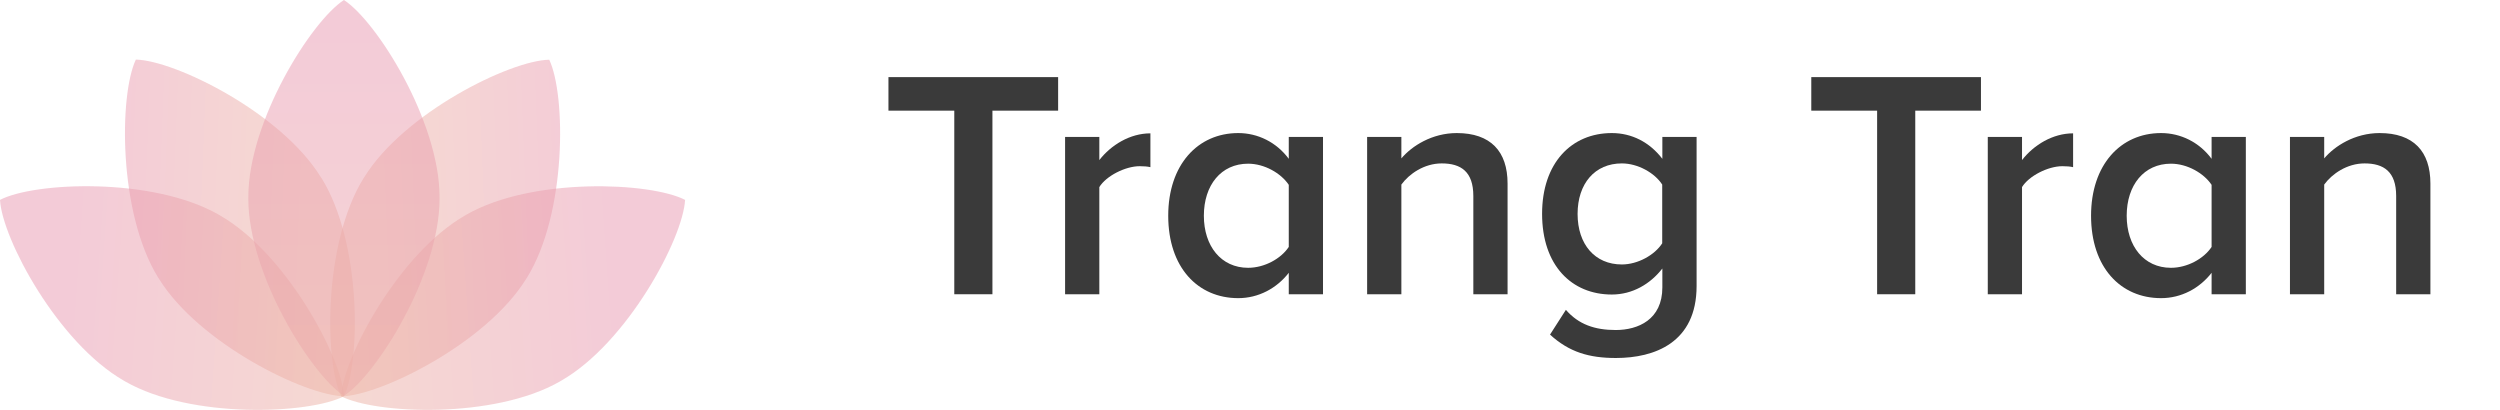
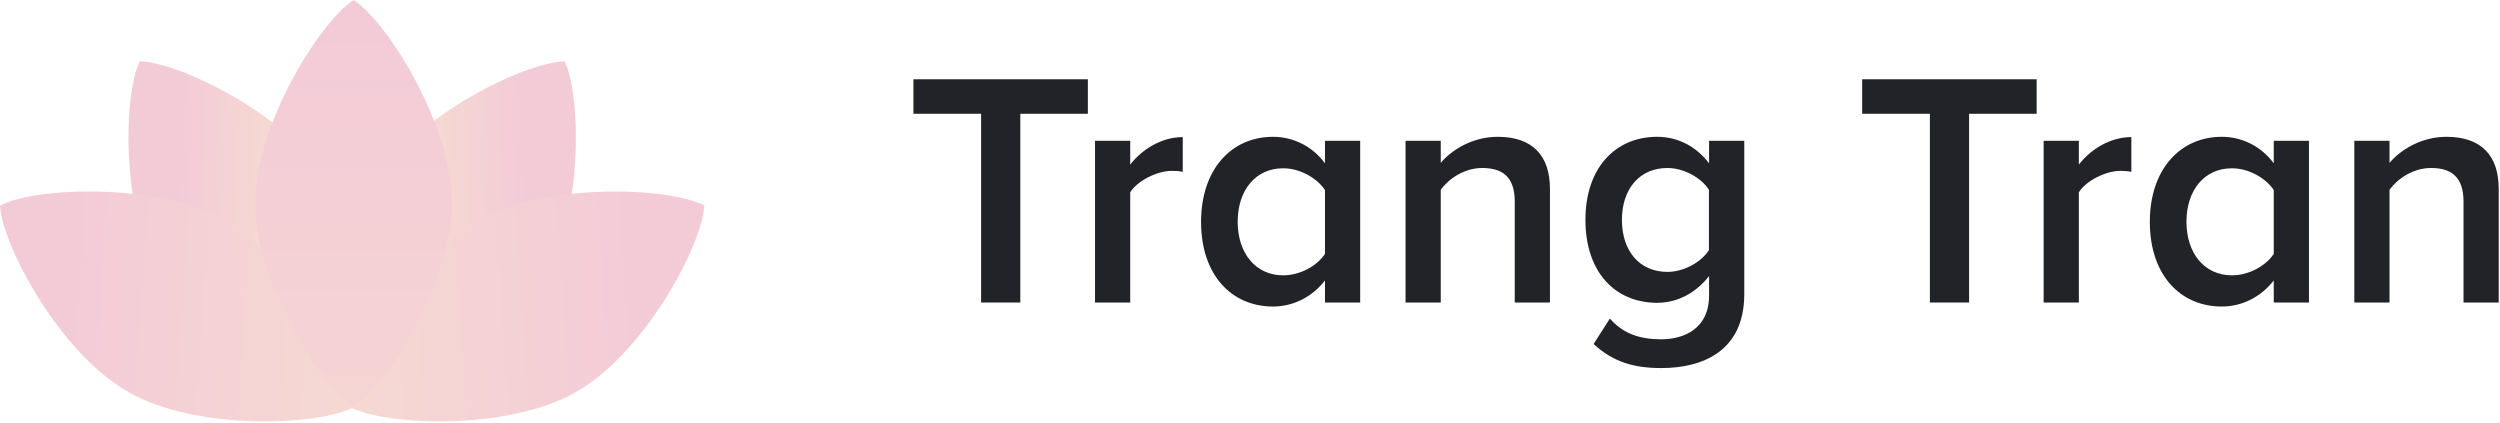
- <svg xmlns="http://www.w3.org/2000/svg" version="1.1" id="Layer_1" x="0px" y="0px" viewBox="0 0 1796.1 294.5" style="enable-background:new 0 0 1796.1 294.5;" xml:space="preserve">
-   <style type="text/css">
- 	.st0{opacity:0.5;fill:url(#SVGID_1_);enable-background:new    ;}
- 	.st1{opacity:0.5;fill:url(#SVGID_2_);enable-background:new    ;}
- 	.st2{opacity:0.5;fill:url(#SVGID_3_);enable-background:new    ;}
- 	.st3{opacity:0.5;fill:url(#SVGID_4_);enable-background:new    ;}
- 	.st4{opacity:0.5;fill:url(#SVGID_5_);enable-background:new    ;}
- 	.st5{fill:#3A3A3A;}
- </style>
-   <g>
-     <g>
-       <linearGradient id="SVGID_1_" gradientUnits="userSpaceOnUse" x1="71.051" y1="136.21" x2="216.721" y2="130.514" gradientTransform="matrix(1 0 0 -1 0 296)">
-         <stop offset="0" style="stop-color:#E898B0" />
-         <stop offset="1" style="stop-color:#EDB5A5" />
-       </linearGradient>
-       <path class="st0" d="M230.5,127.3C201.9,80.8,125.6,43.4,97.6,42.8c-12,25.3-12.7,110.2,16,156.6c0.1,0.1,0.2,0.3,0.3,0.4    c0.1,0.1,0.2,0.3,0.3,0.5c28.7,46.4,104.9,83.9,132.9,84.4c12-25.3,12.7-110.2-16-156.6c-0.1-0.1-0.2-0.3-0.3-0.4    C230.7,127.6,230.6,127.4,230.5,127.3z" />
-       <g>
-         <linearGradient id="SVGID_2_" gradientUnits="userSpaceOnUse" x1="51.383" y1="86.882" x2="262.157" y2="72.233" gradientTransform="matrix(1 0 0 -1 0 296)">
-           <stop offset="0" style="stop-color:#E898B0" />
-           <stop offset="1" style="stop-color:#EDB5A5" />
-         </linearGradient>
-         <path class="st1" d="M157.1,154.2C109.7,127.1,24.8,130.7,0,143.6c1.5,27.9,41.6,102.8,89,129.9c0.2,0.1,0.3,0.2,0.5,0.3     c0.2,0.1,0.3,0.2,0.5,0.3c47.4,27.1,132.3,23.4,157.1,10.6c-1.5-27.9-41.6-102.8-89-129.9c-0.2-0.1-0.3-0.2-0.5-0.3     C157.4,154.4,157.3,154.3,157.1,154.2z" />
+ <svg xmlns="http://www.w3.org/2000/svg" width="1747px" height="295px" viewBox="0 0 1747 295" version="1.1">
+   <defs>
+     <linearGradient x1="21.413%" y1="48.363%" x2="62.522%" y2="50.718%" id="linearGradient-1">
+       <stop stop-color="#E898B0" offset="0%" />
+       <stop stop-color="#EDB5A5" offset="100%" />
+     </linearGradient>
+     <linearGradient x1="20.794%" y1="48.681%" x2="106.094%" y2="52.536%" id="linearGradient-2">
+       <stop stop-color="#E898B0" offset="0%" />
+       <stop stop-color="#EDB5A5" offset="100%" />
+     </linearGradient>
+     <linearGradient x1="78.589%" y1="48.362%" x2="37.479%" y2="50.717%" id="linearGradient-3">
+       <stop stop-color="#E898B0" offset="0%" />
+       <stop stop-color="#EDB5A5" offset="100%" />
+     </linearGradient>
+     <linearGradient x1="79.206%" y1="48.68%" x2="-6.093%" y2="52.535%" id="linearGradient-4">
+       <stop stop-color="#E898B0" offset="0%" />
+       <stop stop-color="#EDB5A5" offset="100%" />
+     </linearGradient>
+     <linearGradient x1="50%" y1="8.44%" x2="50%" y2="155.748%" id="linearGradient-5">
+       <stop stop-color="#E898B0" offset="0%" />
+       <stop stop-color="#EDB5A5" offset="100%" />
+     </linearGradient>
+   </defs>
+   <g id="Page-1" stroke="none" stroke-width="1" fill="none" fill-rule="evenodd">
+     <g id="lotus" fill-rule="nonzero">
+       <g id="Group" opacity="0.5">
+         <g transform="translate(0, 42)" id="Path">
+           <path d="M230.5,85.3 C201.9,38.8 125.6,1.4 97.6,0.8 C85.6,26.1 84.9,111 113.6,157.4 C113.7,157.5 113.8,157.7 113.9,157.8 C114,157.9 114.1,158.1 114.2,158.3 C142.9,204.7 219.1,242.2 247.1,242.7 C259.1,217.4 259.8,132.5 231.1,86.1 C231,86 230.9,85.8 230.8,85.7 C230.7,85.6 230.6,85.4 230.5,85.3 Z" fill="url(#linearGradient-1)" />
+           <path d="M157.1,112.2 C109.7,85.1 24.8,88.7 0,101.6 C1.5,129.5 41.6,204.4 89,231.5 C89.2,231.6 89.3,231.7 89.5,231.8 C89.7,231.9 89.8,232 90,232.1 C137.4,259.2 222.3,255.5 247.1,242.7 C245.6,214.8 205.5,139.9 158.1,112.8 C157.9,112.7 157.8,112.6 157.6,112.5 C157.4,112.4 157.3,112.3 157.1,112.2 Z" fill="url(#linearGradient-2)" />
+         </g>
+         <g transform="translate(237, 42)" id="Path">
+           <path d="M24.7,85.3 C53.4,38.9 129.6,1.4 157.6,0.9 C169.6,26.2 170.3,111.1 141.6,157.5 C141.5,157.6 141.4,157.8 141.3,157.9 C141.2,158 141.1,158.2 141,158.4 C112.3,204.8 36.1,242.3 8.1,242.8 C-3.9,217.5 -4.6,132.6 24.1,86.2 C24.2,86.1 24.3,85.9 24.4,85.8 C24.5,85.6 24.6,85.4 24.7,85.3 Z" fill="url(#linearGradient-3)" />
+           <path d="M98.1,112.2 C145.5,85.1 230.4,88.8 255.2,101.6 C253.7,129.5 213.6,204.4 166.2,231.5 C166,231.6 165.9,231.7 165.7,231.8 C165.5,231.9 165.4,232 165.2,232.1 C117.8,259.2 32.9,255.5 8.1,242.7 C9.6,214.8 49.7,139.9 97.1,112.8 C97.3,112.7 97.4,112.6 97.6,112.5 C97.8,112.4 97.9,112.3 98.1,112.2 Z" fill="url(#linearGradient-4)" />
+         </g>
+         <path d="M315.8,141.7 C315.8,87.1 270.6,15.2 247.1,0 C223.6,15.2 178.4,87.1 178.4,141.7 C178.4,141.9 178.4,142.1 178.4,142.2 C178.4,142.4 178.4,142.6 178.4,142.7 C178.4,197.3 223.6,269.2 247.1,284.4 C270.6,269.2 315.8,197.3 315.8,142.7 C315.8,142.5 315.8,142.3 315.8,142.2 C315.8,142 315.8,141.9 315.8,141.7 Z" id="Path" fill="url(#linearGradient-5)" />
+       </g>
+       <g id="Group" transform="translate(638, 55)" fill="#222328">
+         <polygon id="Path" points="47.6 24.5 0.3 24.5 0.3 0.4 122.2 0.4 122.2 24.5 75 24.5 75 156.4 47.6 156.4" />
+         <path d="M127.2,43.4 L151.8,43.4 L151.8,60 C160.2,49.2 173.8,40.8 188.5,40.8 L188.5,65.1 C186.4,64.6 183.8,64.4 180.8,64.4 C170.5,64.4 156.7,71.4 151.8,79.4 L151.8,156.4 L127.2,156.4 L127.2,43.4 Z" id="Path" />
+         <path d="M287.9,141 C279.2,152.2 266.1,159.2 251.6,159.2 C222.6,159.2 201.3,137.2 201.3,100 C201.3,63.5 222.4,40.6 251.6,40.6 C265.6,40.6 279,47.1 287.9,59.1 L287.9,43.4 L312.5,43.4 L312.5,156.4 L287.9,156.4 L287.9,141 Z M287.9,77.8 C282.3,69.4 270.4,62.6 258.7,62.6 C239.3,62.6 226.9,78 226.9,100 C226.9,121.8 239.3,137.4 258.7,137.4 C270.4,137.4 282.3,130.9 287.9,122.4 L287.9,77.8 Z" id="Shape" />
+         <path d="M420.5,85.8 C420.5,68.3 411.6,62.4 397.8,62.4 C385.2,62.4 374.4,69.9 368.8,77.6 L368.8,156.4 L344.2,156.4 L344.2,43.4 L368.8,43.4 L368.8,58.8 C376.3,49.9 390.8,40.6 408.6,40.6 C432.9,40.6 445.1,53.7 445.1,76.9 L445.1,156.4 L420.5,156.4 L420.5,85.8 Z" id="Path" />
+         <path d="M487,167.6 C496.1,178.1 507.8,182.1 522.8,182.1 C538.9,182.1 556.3,174.6 556.3,151.5 L556.3,137.9 C547.6,149.1 534.8,156.6 520,156.6 C491.2,156.6 469.9,135.8 469.9,98.6 C469.9,62.1 491,40.6 520,40.6 C534.3,40.6 547.1,47.1 556.3,59.1 L556.3,43.4 L580.9,43.4 L580.9,150.5 C580.9,191.2 550.7,202.2 522.9,202.2 C503.7,202.2 489.4,198 475.6,185.4 L487,167.6 Z M556.2,77.6 C550.8,69.2 538.7,62.4 527.2,62.4 C507.8,62.4 495.4,76.9 495.4,98.7 C495.4,120.5 507.8,135 527.2,135 C538.7,135 550.8,128.2 556.2,119.8 L556.2,77.6 Z" id="Shape" />
+         <polygon id="Path" points="710.6 24.5 663.3 24.5 663.3 0.4 785.2 0.4 785.2 24.5 738 24.5 738 156.4 710.6 156.4" />
+         <path d="M790.1,43.4 L814.7,43.4 L814.7,60 C823.1,49.2 836.7,40.8 851.4,40.8 L851.4,65.1 C849.3,64.6 846.7,64.4 843.7,64.4 C833.4,64.4 819.6,71.4 814.7,79.4 L814.7,156.4 L790.1,156.4 L790.1,43.4 Z" id="Path" />
+         <path d="M950.9,141 C942.2,152.2 929.1,159.2 914.6,159.2 C885.6,159.2 864.3,137.2 864.3,100 C864.3,63.5 885.4,40.6 914.6,40.6 C928.6,40.6 942,47.1 950.9,59.1 L950.9,43.4 L975.5,43.4 L975.5,156.4 L950.9,156.4 L950.9,141 Z M950.9,77.8 C945.3,69.4 933.4,62.6 921.7,62.6 C902.3,62.6 889.9,78 889.9,100 C889.9,121.8 902.3,137.4 921.7,137.4 C933.4,137.4 945.3,130.9 950.9,122.4 L950.9,77.8 Z" id="Shape" />
+         <path d="M1083.5,85.8 C1083.5,68.3 1074.6,62.4 1060.8,62.4 C1048.2,62.4 1037.4,69.9 1031.8,77.6 L1031.8,156.4 L1007.2,156.4 L1007.2,43.4 L1031.8,43.4 L1031.8,58.8 C1039.3,49.9 1053.8,40.6 1071.6,40.6 C1095.9,40.6 1108.1,53.7 1108.1,76.9 L1108.1,156.4 L1083.5,156.4 L1083.5,85.8 Z" id="Path" />
      </g>
    </g>
-     <g>
-       <linearGradient id="SVGID_3_" gradientUnits="userSpaceOnUse" x1="-341.482" y1="136.112" x2="-195.812" y2="130.415" gradientTransform="matrix(-1 0 0 -1 79.6716 296)">
-         <stop offset="0" style="stop-color:#E898B0" />
-         <stop offset="1" style="stop-color:#EDB5A5" />
-       </linearGradient>
-       <path class="st2" d="M261.7,127.3c28.7-46.4,104.9-83.9,132.9-84.4c12,25.3,12.7,110.2-16,156.6c-0.1,0.1-0.2,0.3-0.3,0.4    c-0.1,0.1-0.2,0.3-0.3,0.5c-28.7,46.4-104.9,83.9-132.9,84.4c-12-25.3-12.7-110.2,16-156.6c0.1-0.1,0.2-0.3,0.3-0.4    C261.5,127.6,261.6,127.4,261.7,127.3z" />
-       <g>
-         <linearGradient id="SVGID_4_" gradientUnits="userSpaceOnUse" x1="-361.147" y1="86.866" x2="-150.373" y2="72.217" gradientTransform="matrix(-1 0 0 -1 79.6716 296)">
-           <stop offset="0" style="stop-color:#E898B0" />
-           <stop offset="1" style="stop-color:#EDB5A5" />
-         </linearGradient>
-         <path class="st3" d="M335.1,154.2c47.4-27.1,132.3-23.4,157.1-10.6c-1.5,27.9-41.6,102.8-89,129.9c-0.2,0.1-0.3,0.2-0.5,0.3     c-0.2,0.1-0.3,0.2-0.5,0.3c-47.4,27.1-132.3,23.4-157.1,10.6c1.5-27.9,41.6-102.8,89-129.9c0.2-0.1,0.3-0.2,0.5-0.3     C334.8,154.4,334.9,154.3,335.1,154.2z" />
-       </g>
-     </g>
-     <linearGradient id="SVGID_5_" gradientUnits="userSpaceOnUse" x1="247.1" y1="271.998" x2="247.1" y2="-146.947" gradientTransform="matrix(1 0 0 -1 0 296)">
-       <stop offset="0" style="stop-color:#E898B0" />
-       <stop offset="1" style="stop-color:#EDB5A5" />
-     </linearGradient>
-     <path class="st4" d="M315.8,141.7c0-54.6-45.2-126.5-68.7-141.7c-23.5,15.2-68.7,87.1-68.7,141.7c0,0.2,0,0.4,0,0.5   c0,0.2,0,0.4,0,0.5c0,54.6,45.2,126.5,68.7,141.7c23.5-15.2,68.7-87.1,68.7-141.7c0-0.2,0-0.4,0-0.5   C315.8,142,315.8,141.9,315.8,141.7z" />
-   </g>
-   <g>
-     <path class="st5" d="M685.6,79.5h-47.3V55.4h121.9v24.1H713v131.9h-27.4V79.5z" />
-     <path class="st5" d="M765.2,98.4h24.6V115c8.4-10.8,22-19.2,36.7-19.2v24.3c-2.1-0.5-4.7-0.7-7.7-0.7c-10.3,0-24.1,7-29,15v77   h-24.6V98.4z" />
-     <path class="st5" d="M925.9,196c-8.7,11.2-21.8,18.2-36.3,18.2c-29,0-50.3-22-50.3-59.2c0-36.5,21.1-59.4,50.3-59.4   c14,0,27.4,6.5,36.3,18.5V98.4h24.6v113h-24.6V196z M925.9,132.8c-5.6-8.4-17.5-15.2-29.2-15.2c-19.4,0-31.8,15.4-31.8,37.4   c0,21.8,12.4,37.4,31.8,37.4c11.7,0,23.6-6.5,29.2-15V132.8z" />
-     <path class="st5" d="M1058.5,140.8c0-17.5-8.9-23.4-22.7-23.4c-12.6,0-23.4,7.5-29,15.2v78.8h-24.6v-113h24.6v15.4   c7.5-8.9,22-18.2,39.8-18.2c24.3,0,36.5,13.1,36.5,36.3v79.5h-24.6V140.8z" />
-     <path class="st5" d="M1125,222.6c9.1,10.5,20.8,14.5,35.8,14.5c16.1,0,33.5-7.5,33.5-30.6v-13.6c-8.7,11.2-21.5,18.7-36.3,18.7   c-28.8,0-50.1-20.8-50.1-58c0-36.5,21.1-58,50.1-58c14.3,0,27.1,6.5,36.3,18.5V98.4h24.6v107.1c0,40.7-30.2,51.7-58,51.7   c-19.2,0-33.5-4.2-47.3-16.8L1125,222.6z M1194.2,132.6c-5.4-8.4-17.5-15.2-29-15.2c-19.4,0-31.8,14.5-31.8,36.3   c0,21.8,12.4,36.3,31.8,36.3c11.5,0,23.6-6.8,29-15.2V132.6z" />
-     <path class="st5" d="M1348.6,79.5h-47.3V55.4h121.9v24.1H1376v131.9h-27.4V79.5z" />
-     <path class="st5" d="M1428.1,98.4h24.6V115c8.4-10.8,22-19.2,36.7-19.2v24.3c-2.1-0.5-4.7-0.7-7.7-0.7c-10.3,0-24.1,7-29,15v77   h-24.6V98.4z" />
-     <path class="st5" d="M1588.9,196c-8.7,11.2-21.8,18.2-36.3,18.2c-29,0-50.3-22-50.3-59.2c0-36.5,21.1-59.4,50.3-59.4   c14,0,27.4,6.5,36.3,18.5V98.4h24.6v113h-24.6V196z M1588.9,132.8c-5.6-8.4-17.5-15.2-29.2-15.2c-19.4,0-31.8,15.4-31.8,37.4   c0,21.8,12.4,37.4,31.8,37.4c11.7,0,23.6-6.5,29.2-15V132.8z" />
-     <path class="st5" d="M1721.5,140.8c0-17.5-8.9-23.4-22.7-23.4c-12.6,0-23.4,7.5-29,15.2v78.8h-24.6v-113h24.6v15.4   c7.5-8.9,22-18.2,39.8-18.2c24.3,0,36.5,13.1,36.5,36.3v79.5h-24.6V140.8z" />
  </g>
</svg>
